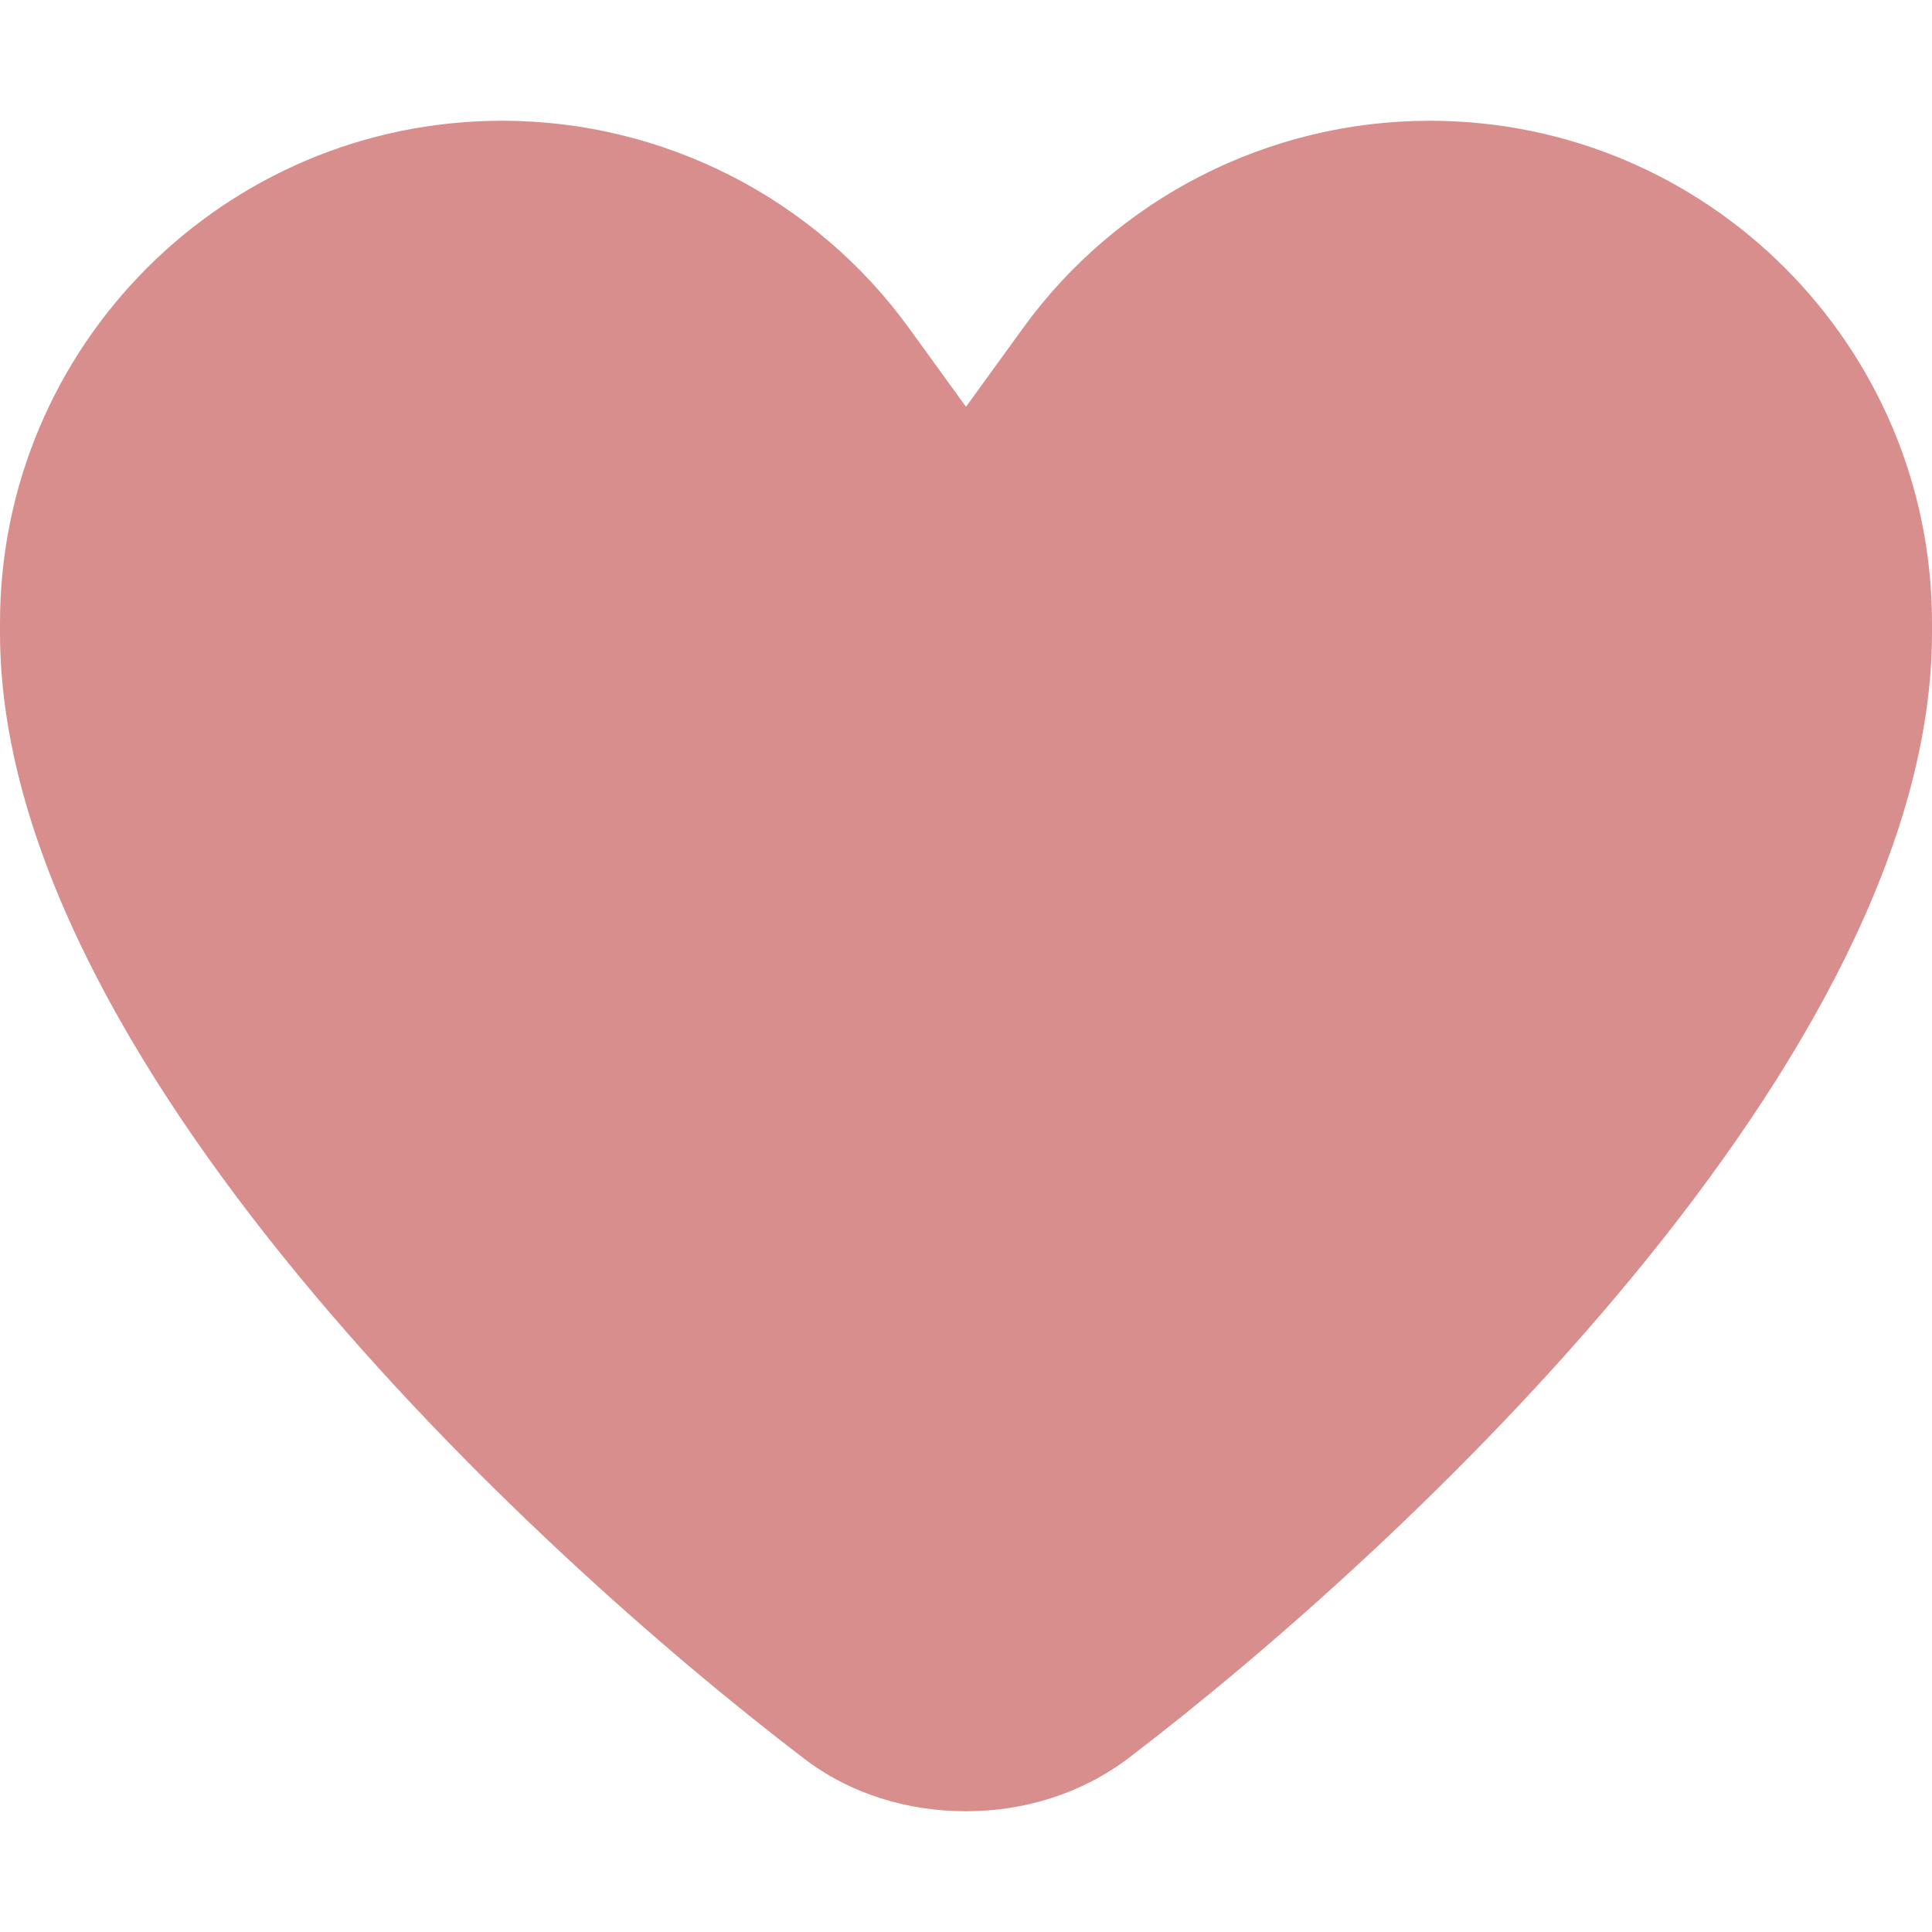
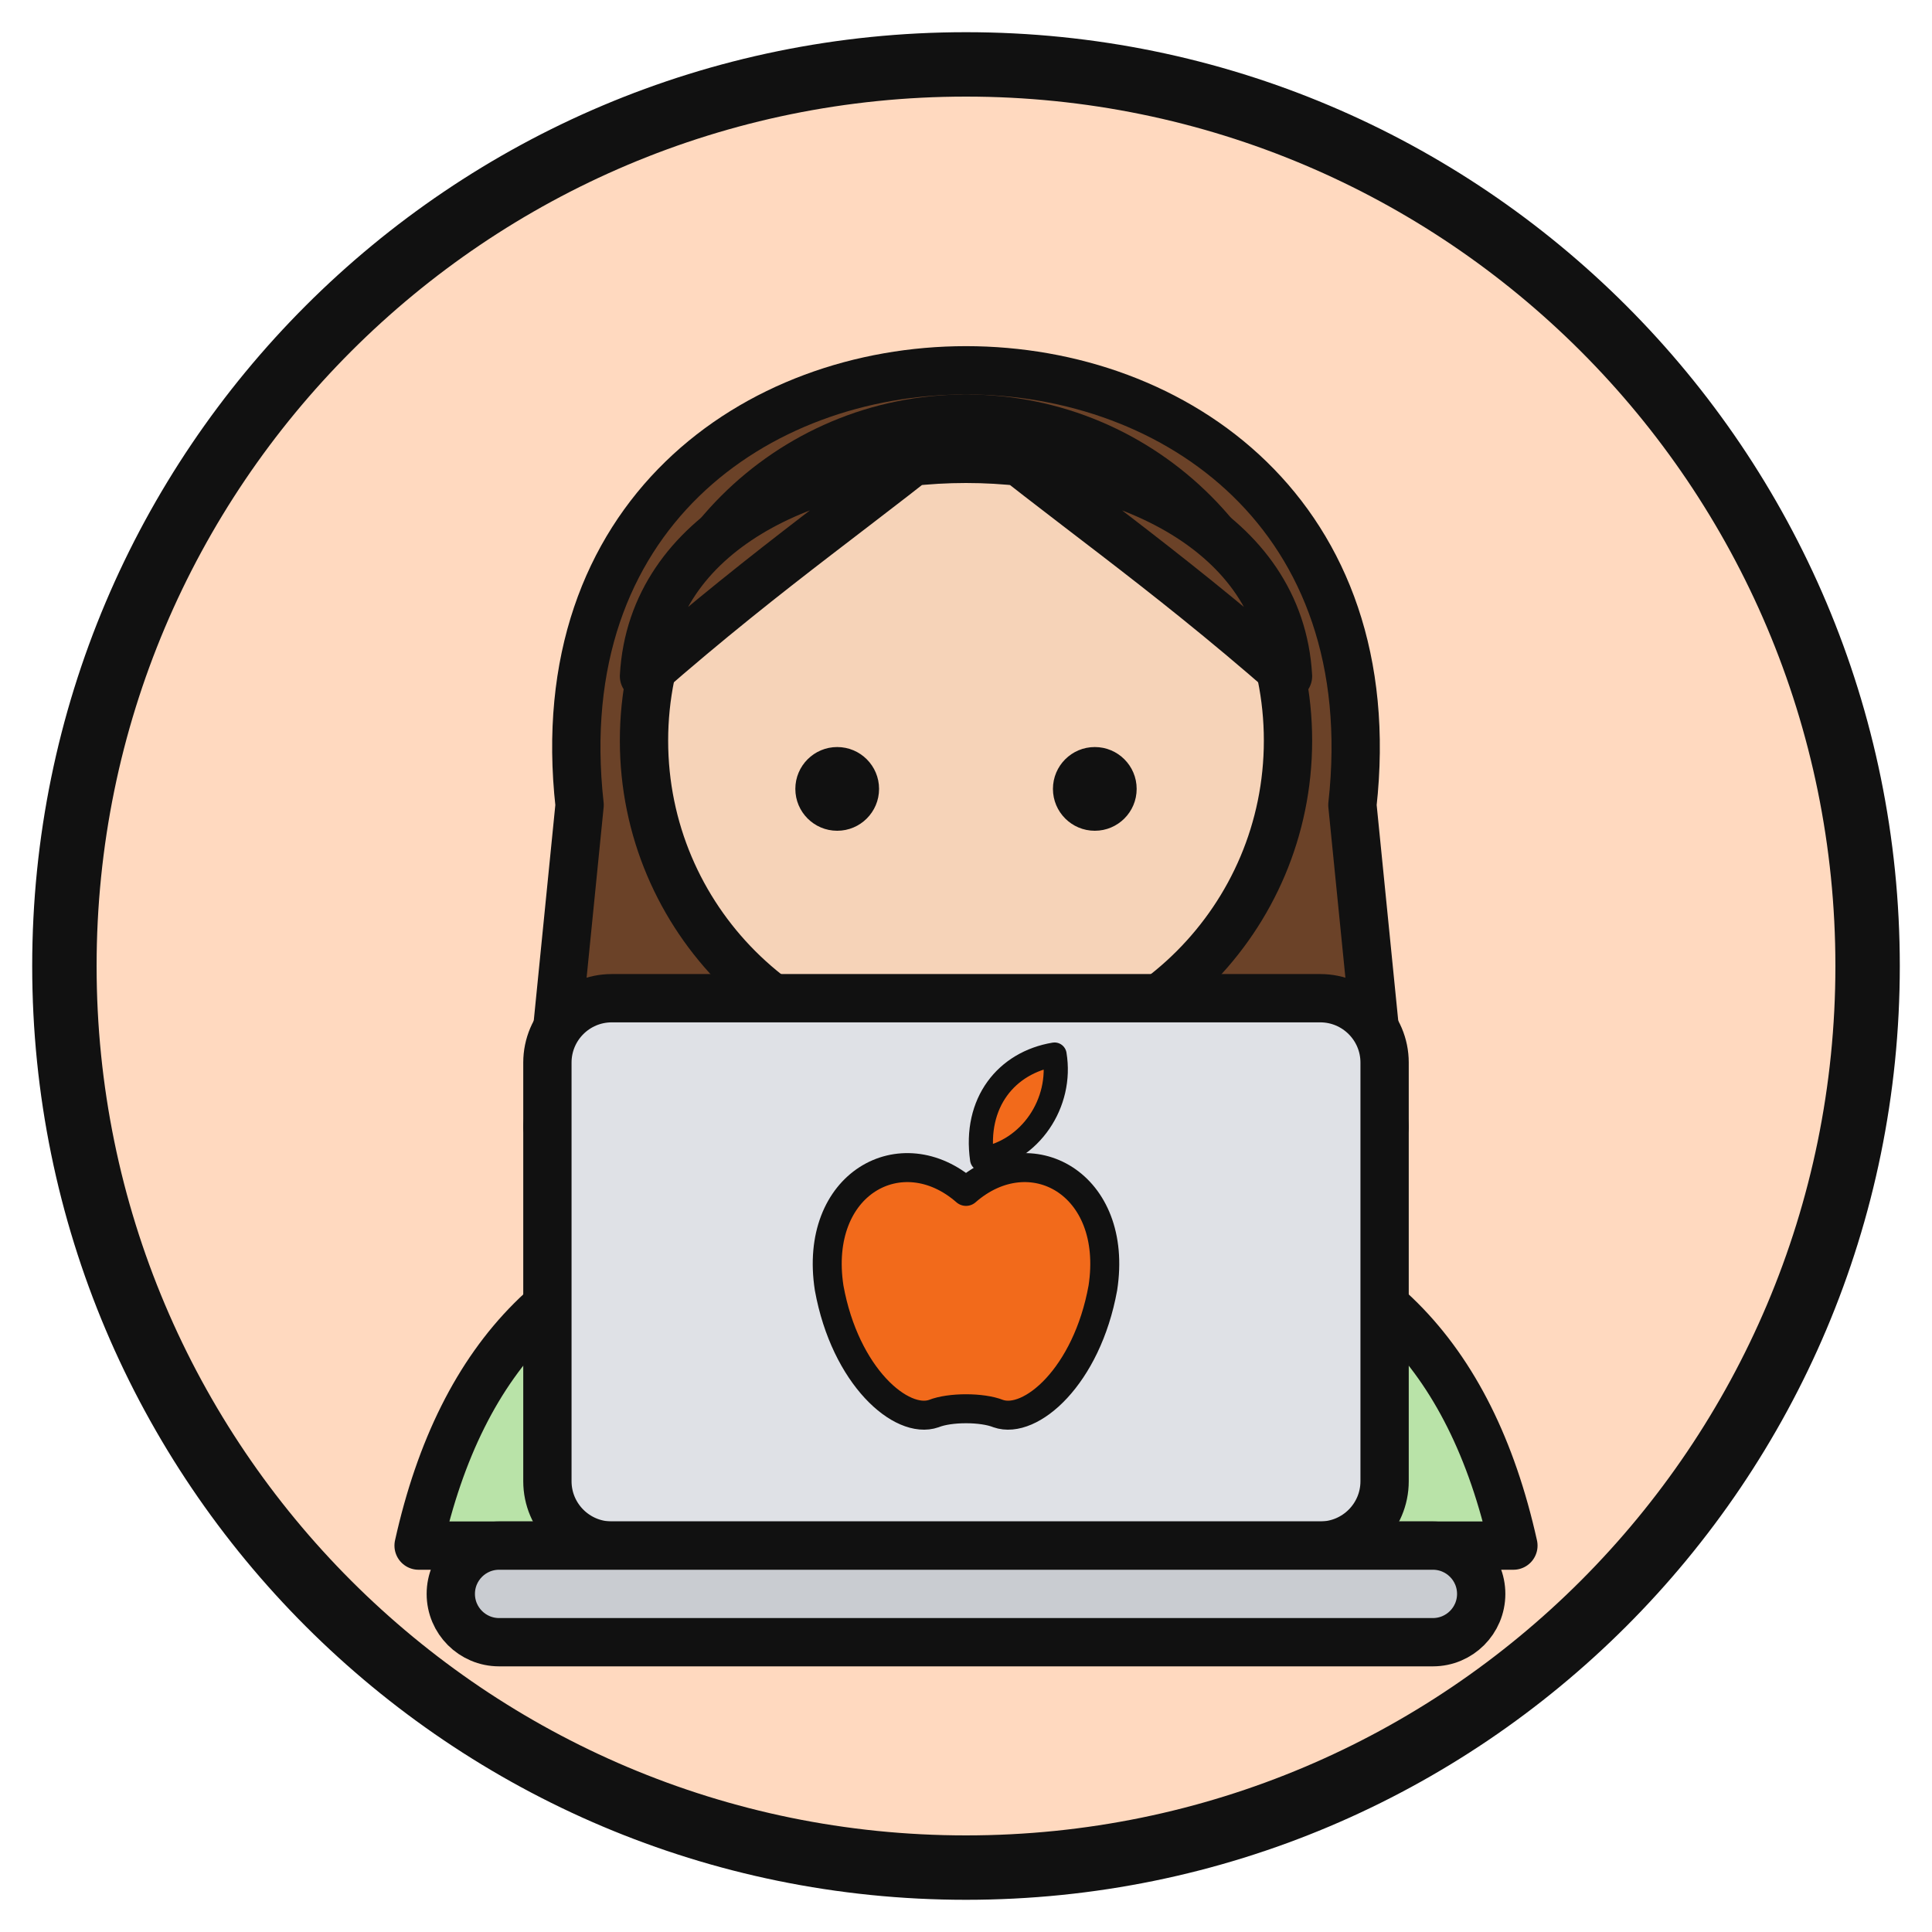
- <svg xmlns="http://www.w3.org/2000/svg" viewBox="0 0 512 512">
-   <path fill="#d98e8e" d="M241 87.1l15 20.7 15-20.7C296 52.5 336.2 32 378.9 32 452.4 32 512 91.6 512 165.1l0 2.6c0 112.2-139.9 242.5-212.9 298.2-12.4 9.4-27.6 14.1-43.1 14.1s-30.8-4.6-43.1-14.1C139.9 410.2 0 279.9 0 167.7l0-2.6C0 91.6 59.6 32 133.1 32 175.8 32 216 52.5 241 87.1z" />
+ <svg xmlns="http://www.w3.org/2000/svg" viewBox="0 0 120 120">
+   <circle cx="60" cy="60" r="56" fill="#ffd9bf" stroke="#111" stroke-width="4" />
+   <path d="M36 50C32 14 88 14 84 50L86 70H34Z" fill="#6b4228" stroke="#111" stroke-width="3" stroke-linejoin="round" />
+   <path d="M26 96Q30 78 46 76H74Q90 78 94 96Z" fill="#b9e3a8" stroke="#111" stroke-width="3" stroke-linejoin="round" />
+   <circle cx="60" cy="46" r="20" fill="#f6d3b8" stroke="#111" stroke-width="3" />
+   <path d="M40 42C41 24 79 24 80 42C72 35 66 31 60 26C54 31 48 35 40 42Z" fill="#6b4228" stroke="#111" stroke-width="3" stroke-linejoin="round" />
+   <circle cx="52" cy="49" r="2.6" fill="#111" />
+   <circle cx="68" cy="49" r="2.6" fill="#111" />
+   <rect x="34" y="62" width="52" height="34" rx="4" fill="#dfe1e6" stroke="#111" stroke-width="3" />
+   <path d="M60 74C56 70.5 50.5 73.5 51.5 80C52.5 85.5 56 88.5 58 87.8C59 87.4 61 87.4 62 87.8C64 88.5 67.5 85.5 68.5 80C69.5 73.5 64 70.5 60 74Z" fill="#f26a1b" stroke="#111" stroke-width="1.8" stroke-linejoin="round" />
+   <path d="M61 72C60.5 68.5 62.5 66 65.5 65.5C66 68.5 64 71.5 61 72Z" fill="#f26a1b" stroke="#111" stroke-width="1.5" stroke-linejoin="round" />
+   <rect x="28" y="96" width="64" height="6" rx="3" fill="#c9ccd1" stroke="#111" stroke-width="3" />
</svg>
